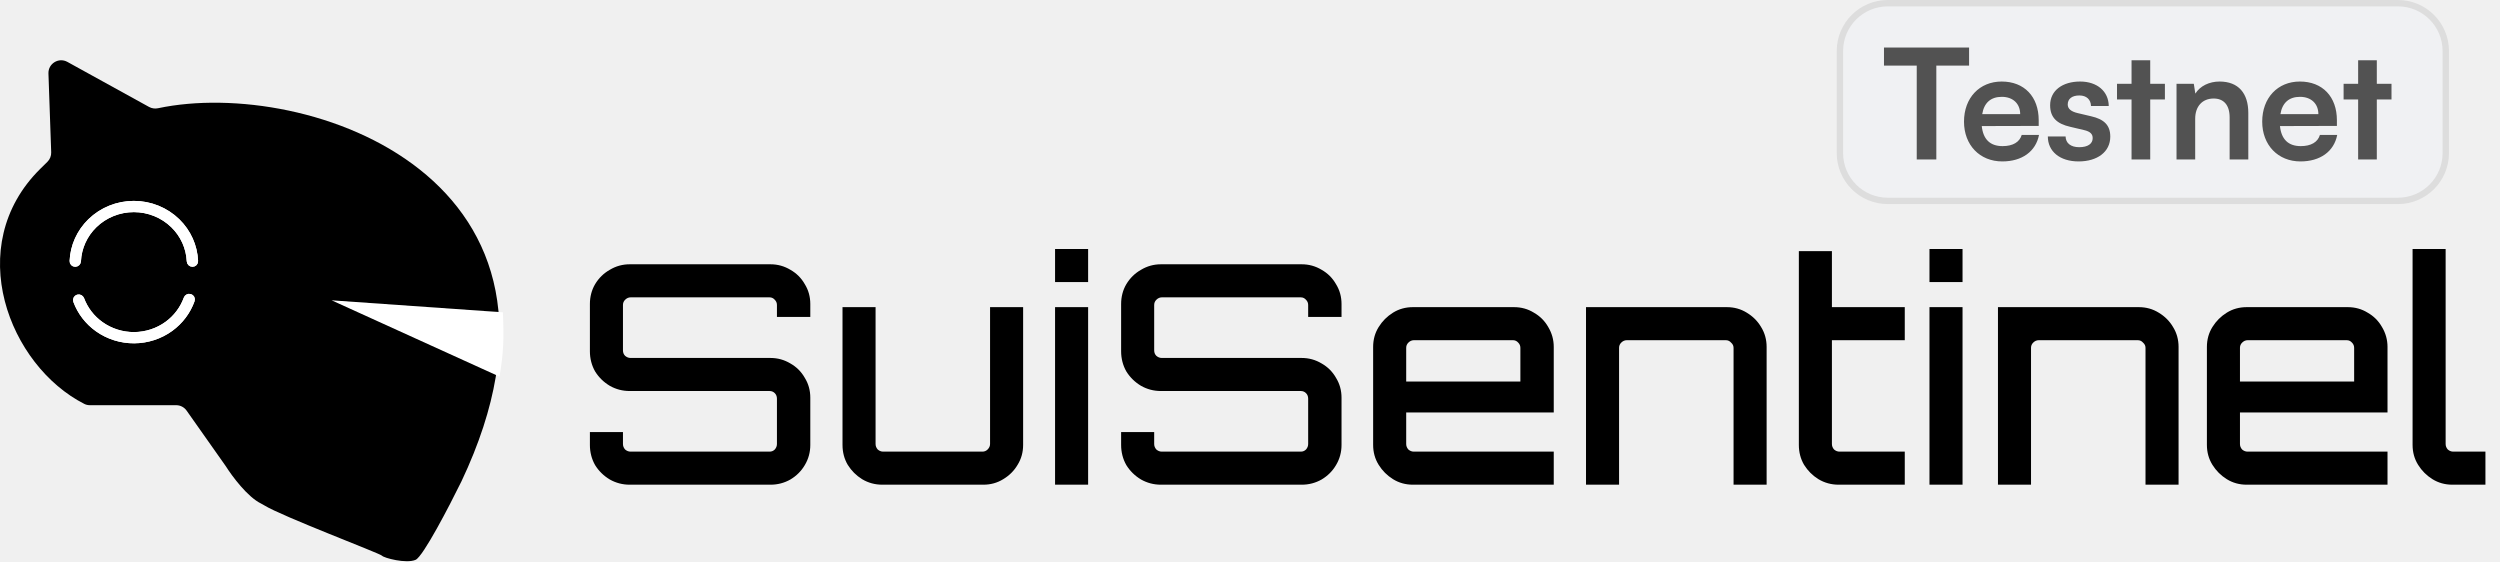
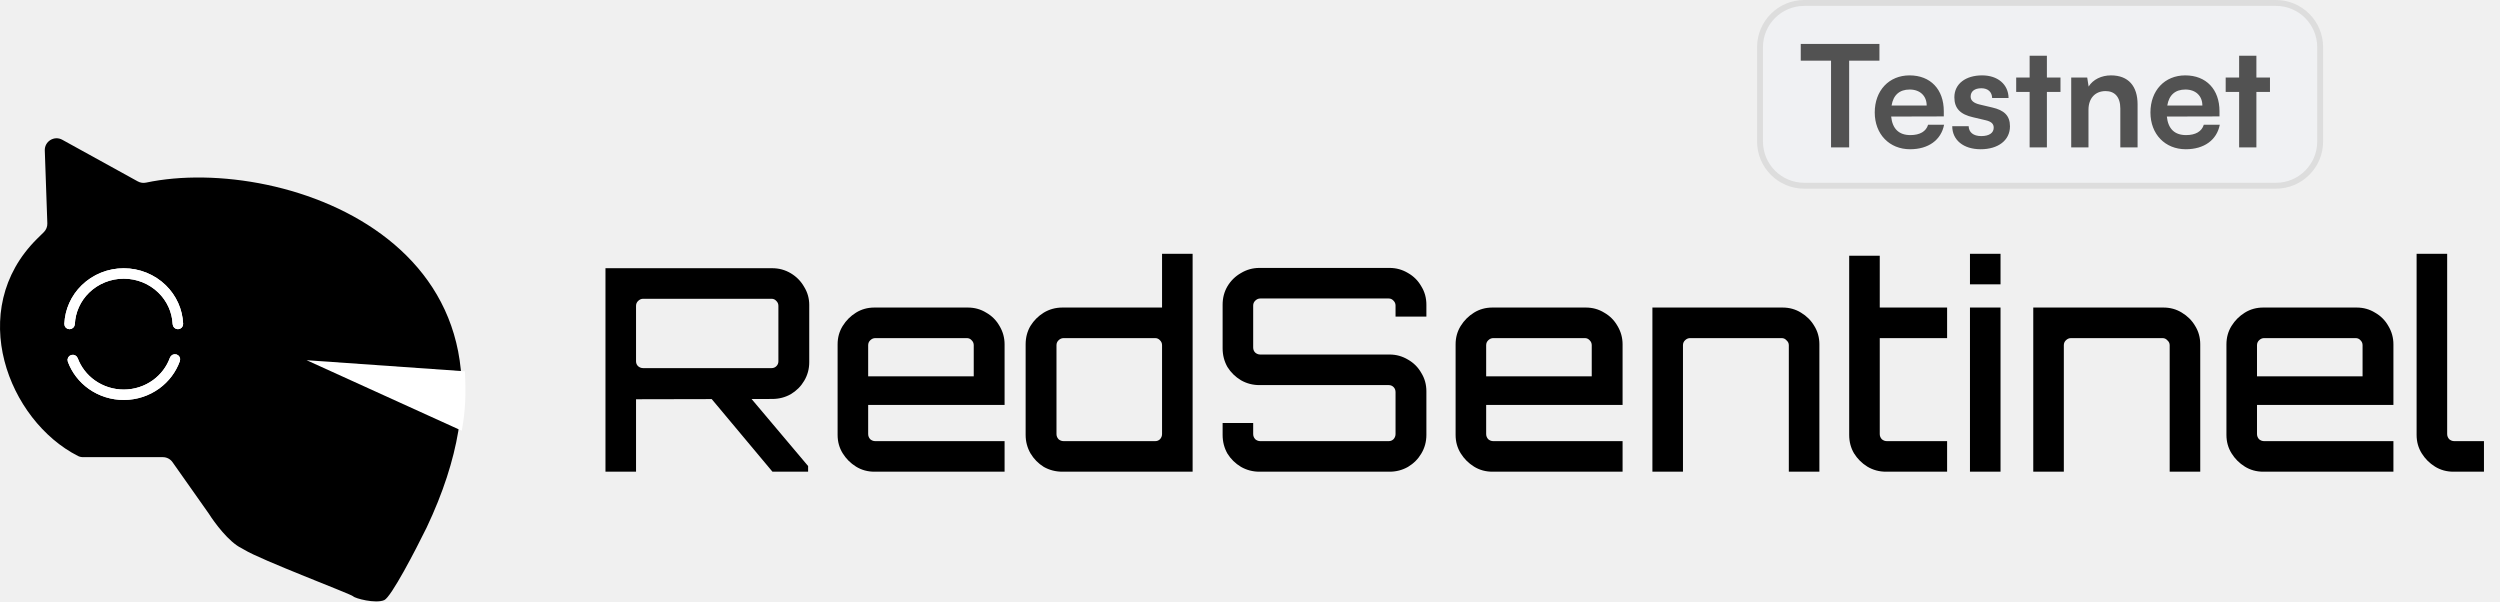
- <svg xmlns="http://www.w3.org/2000/svg" width="196" height="44" viewBox="0 0 196 44" fill="none">
-   <rect x="144.25" y="0.25" width="47.5" height="15.5" rx="3.75" fill="#F0F1F5" fill-opacity="0.51" />
-   <rect x="144.25" y="0.25" width="47.5" height="15.5" rx="3.75" stroke="#DDDDDD" stroke-width="0.5" />
-   <path d="M147.704 5.144V3.728H154.376V5.144H151.808V12.5H150.272V5.144H147.704ZM156.978 12.656C155.214 12.656 153.978 11.372 153.978 9.536C153.978 7.676 155.19 6.392 156.93 6.392C158.706 6.392 159.834 7.58 159.834 9.428V9.872L155.37 9.884C155.478 10.928 156.03 11.456 157.002 11.456C157.806 11.456 158.334 11.144 158.502 10.58H159.858C159.606 11.876 158.526 12.656 156.978 12.656ZM156.942 7.592C156.078 7.592 155.55 8.06 155.406 8.948H158.382C158.382 8.132 157.818 7.592 156.942 7.592ZM160.55 10.7H161.942C161.954 11.216 162.338 11.54 163.01 11.54C163.694 11.54 164.066 11.264 164.066 10.832C164.066 10.532 163.91 10.316 163.382 10.196L162.314 9.944C161.246 9.704 160.73 9.2 160.73 8.252C160.73 7.088 161.714 6.392 163.082 6.392C164.414 6.392 165.314 7.16 165.326 8.312H163.934C163.922 7.808 163.586 7.484 163.022 7.484C162.446 7.484 162.11 7.748 162.11 8.192C162.11 8.528 162.374 8.744 162.878 8.864L163.946 9.116C164.942 9.344 165.446 9.8 165.446 10.712C165.446 11.912 164.426 12.656 162.962 12.656C161.486 12.656 160.55 11.864 160.55 10.7ZM168.577 12.5H167.113V7.796H165.973V6.572H167.113V4.724H168.577V6.572H169.729V7.796H168.577V12.5ZM172.103 12.5H170.639V6.572H171.995L172.115 7.34C172.487 6.74 173.207 6.392 174.011 6.392C175.499 6.392 176.267 7.316 176.267 8.852V12.5H174.803V9.2C174.803 8.204 174.311 7.724 173.555 7.724C172.655 7.724 172.103 8.348 172.103 9.308V12.5ZM180.357 12.656C178.593 12.656 177.357 11.372 177.357 9.536C177.357 7.676 178.569 6.392 180.309 6.392C182.085 6.392 183.213 7.58 183.213 9.428V9.872L178.749 9.884C178.857 10.928 179.409 11.456 180.381 11.456C181.185 11.456 181.713 11.144 181.881 10.58H183.237C182.985 11.876 181.905 12.656 180.357 12.656ZM180.321 7.592C179.457 7.592 178.929 8.06 178.785 8.948H181.761C181.761 8.132 181.197 7.592 180.321 7.592ZM186.342 12.5H184.878V7.796H183.738V6.572H184.878V4.724H186.342V6.572H187.494V7.796H186.342V12.5Z" fill="#525252" />
-   <path d="M3.798 5.762L4.014 11.94C4.024 12.221 3.915 12.492 3.715 12.689L3.15 13.244C-2.968 19.303 0.72 28.675 6.612 31.667C6.746 31.735 6.893 31.767 7.042 31.767H13.812C14.137 31.767 14.442 31.925 14.629 32.191L17.703 36.551C18.195 37.334 19.411 38.967 20.467 39.478C20.553 39.52 20.635 39.567 20.716 39.618C22.066 40.464 29.805 43.391 29.946 43.565C30.093 43.745 31.853 44.212 32.586 43.889C33.172 43.63 35.225 39.68 36.178 37.738C47.422 14 24.105 6.003 12.391 8.485C12.148 8.537 11.9 8.502 11.683 8.382L5.28 4.851C4.6 4.476 3.771 4.986 3.798 5.762Z" fill="black" />
-   <path d="M7.105 17.367C6.254 18.196 5.756 19.304 5.706 20.471C5.701 20.579 5.789 20.667 5.897 20.667V20.667C6.005 20.667 6.093 20.579 6.098 20.471C6.148 19.406 6.604 18.394 7.382 17.637C8.207 16.833 9.326 16.381 10.493 16.381C11.66 16.381 12.78 16.833 13.605 17.637C14.383 18.394 14.839 19.406 14.889 20.471C14.894 20.579 14.981 20.667 15.089 20.667V20.667C15.197 20.667 15.286 20.579 15.281 20.471C15.231 19.304 14.733 18.196 13.882 17.367C12.983 16.492 11.764 16 10.493 16C9.222 16 8.004 16.492 7.105 17.367Z" stroke="white" stroke-width="0.5" />
-   <path d="M7.105 17.367C6.254 18.196 5.756 19.304 5.706 20.471C5.701 20.579 5.789 20.667 5.897 20.667V20.667C6.005 20.667 6.093 20.579 6.098 20.471C6.148 19.406 6.604 18.394 7.382 17.637C8.207 16.833 9.326 16.381 10.493 16.381C11.66 16.381 12.78 16.833 13.605 17.637C14.383 18.394 14.839 19.406 14.889 20.471C14.894 20.579 14.981 20.667 15.089 20.667V20.667C15.197 20.667 15.286 20.579 15.281 20.471C15.231 19.304 14.733 18.196 13.882 17.367C12.983 16.492 11.764 16 10.493 16C9.222 16 8.004 16.492 7.105 17.367Z" stroke="white" stroke-width="0.5" />
-   <path d="M13.361 25.738C14.127 25.18 14.704 24.413 15.018 23.535C15.054 23.433 14.996 23.325 14.892 23.294V23.294C14.789 23.264 14.679 23.323 14.643 23.425C14.353 24.224 13.826 24.924 13.126 25.433C12.373 25.981 11.459 26.279 10.519 26.285C9.578 26.29 8.661 26.002 7.901 25.462C7.193 24.96 6.657 24.264 6.358 23.465C6.321 23.367 6.215 23.312 6.113 23.343V23.343C6.008 23.375 5.949 23.486 5.987 23.587C6.312 24.461 6.897 25.222 7.67 25.771C8.498 26.358 9.497 26.672 10.521 26.666C11.545 26.66 12.54 26.335 13.361 25.738Z" stroke="white" stroke-width="0.5" />
-   <path d="M13.361 25.738C14.127 25.18 14.704 24.413 15.018 23.535C15.054 23.433 14.996 23.325 14.892 23.294V23.294C14.789 23.264 14.679 23.323 14.643 23.425C14.353 24.224 13.826 24.924 13.126 25.433C12.373 25.981 11.459 26.279 10.519 26.285C9.578 26.29 8.661 26.002 7.901 25.462C7.193 24.96 6.657 24.264 6.358 23.465C6.321 23.367 6.215 23.312 6.113 23.343V23.343C6.008 23.375 5.949 23.486 5.987 23.587C6.312 24.461 6.897 25.222 7.67 25.771C8.498 26.358 9.497 26.672 10.521 26.666C11.545 26.66 12.54 26.335 13.361 25.738Z" stroke="white" stroke-width="0.5" />
-   <path d="M26 23.545L39.161 29.527C39.475 27.699 39.52 26.595 39.426 24.486L26 23.545Z" fill="white" />
-   <path d="M49.368 38C48.808 38 48.288 37.864 47.808 37.592C47.328 37.304 46.944 36.928 46.656 36.464C46.384 35.984 46.248 35.456 46.248 34.88V33.872H48.84V34.808C48.84 34.968 48.896 35.112 49.008 35.24C49.136 35.352 49.28 35.408 49.44 35.408H60.336C60.496 35.408 60.632 35.352 60.744 35.24C60.856 35.112 60.912 34.968 60.912 34.808V31.256C60.912 31.08 60.856 30.936 60.744 30.824C60.632 30.712 60.496 30.656 60.336 30.656H49.368C48.808 30.656 48.288 30.52 47.808 30.248C47.328 29.96 46.944 29.584 46.656 29.12C46.384 28.64 46.248 28.112 46.248 27.536V23.84C46.248 23.264 46.384 22.744 46.656 22.28C46.944 21.8 47.328 21.424 47.808 21.152C48.288 20.864 48.808 20.72 49.368 20.72H60.408C60.968 20.72 61.488 20.864 61.968 21.152C62.448 21.424 62.824 21.8 63.096 22.28C63.384 22.744 63.528 23.264 63.528 23.84V24.848H60.912V23.912C60.912 23.752 60.856 23.616 60.744 23.504C60.632 23.376 60.496 23.312 60.336 23.312H49.44C49.28 23.312 49.136 23.376 49.008 23.504C48.896 23.616 48.84 23.752 48.84 23.912V27.464C48.84 27.64 48.896 27.784 49.008 27.896C49.136 28.008 49.28 28.064 49.44 28.064H60.408C60.968 28.064 61.488 28.208 61.968 28.496C62.448 28.768 62.824 29.144 63.096 29.624C63.384 30.088 63.528 30.608 63.528 31.184V34.88C63.528 35.456 63.384 35.984 63.096 36.464C62.824 36.928 62.448 37.304 61.968 37.592C61.488 37.864 60.968 38 60.408 38H49.368ZM69.173 38C68.597 38 68.069 37.856 67.589 37.568C67.125 37.28 66.749 36.904 66.461 36.44C66.189 35.976 66.053 35.456 66.053 34.88V24.08H68.645V34.808C68.645 34.968 68.701 35.112 68.813 35.24C68.941 35.352 69.085 35.408 69.245 35.408H77.021C77.181 35.408 77.317 35.352 77.429 35.24C77.557 35.112 77.621 34.968 77.621 34.808V24.08H80.213V34.88C80.213 35.456 80.069 35.976 79.781 36.44C79.509 36.904 79.133 37.28 78.653 37.568C78.189 37.856 77.669 38 77.093 38H69.173ZM82.717 38V24.08H85.309V38H82.717ZM82.717 22.112V19.52H85.309V22.112H82.717ZM91.016 38C90.456 38 89.936 37.864 89.456 37.592C88.976 37.304 88.592 36.928 88.304 36.464C88.032 35.984 87.896 35.456 87.896 34.88V33.872H90.488V34.808C90.488 34.968 90.544 35.112 90.656 35.24C90.784 35.352 90.928 35.408 91.088 35.408H101.984C102.144 35.408 102.28 35.352 102.392 35.24C102.504 35.112 102.56 34.968 102.56 34.808V31.256C102.56 31.08 102.504 30.936 102.392 30.824C102.28 30.712 102.144 30.656 101.984 30.656H91.016C90.456 30.656 89.936 30.52 89.456 30.248C88.976 29.96 88.592 29.584 88.304 29.12C88.032 28.64 87.896 28.112 87.896 27.536V23.84C87.896 23.264 88.032 22.744 88.304 22.28C88.592 21.8 88.976 21.424 89.456 21.152C89.936 20.864 90.456 20.72 91.016 20.72H102.056C102.616 20.72 103.136 20.864 103.616 21.152C104.096 21.424 104.472 21.8 104.744 22.28C105.032 22.744 105.176 23.264 105.176 23.84V24.848H102.56V23.912C102.56 23.752 102.504 23.616 102.392 23.504C102.28 23.376 102.144 23.312 101.984 23.312H91.088C90.928 23.312 90.784 23.376 90.656 23.504C90.544 23.616 90.488 23.752 90.488 23.912V27.464C90.488 27.64 90.544 27.784 90.656 27.896C90.784 28.008 90.928 28.064 91.088 28.064H102.056C102.616 28.064 103.136 28.208 103.616 28.496C104.096 28.768 104.472 29.144 104.744 29.624C105.032 30.088 105.176 30.608 105.176 31.184V34.88C105.176 35.456 105.032 35.984 104.744 36.464C104.472 36.928 104.096 37.304 103.616 37.592C103.136 37.864 102.616 38 102.056 38H91.016ZM110.774 38C110.198 38 109.678 37.856 109.214 37.568C108.75 37.28 108.374 36.904 108.086 36.44C107.798 35.976 107.654 35.456 107.654 34.88V27.2C107.654 26.624 107.798 26.104 108.086 25.64C108.374 25.176 108.75 24.8 109.214 24.512C109.678 24.224 110.198 24.08 110.774 24.08H118.694C119.27 24.08 119.79 24.224 120.254 24.512C120.734 24.784 121.11 25.16 121.382 25.64C121.67 26.12 121.814 26.64 121.814 27.2V32.336H110.246V34.808C110.246 34.968 110.302 35.112 110.414 35.24C110.542 35.352 110.686 35.408 110.846 35.408H121.814V38H110.774ZM110.246 29.912H119.198V27.272C119.198 27.112 119.142 26.976 119.03 26.864C118.918 26.736 118.782 26.672 118.622 26.672H110.846C110.686 26.672 110.542 26.736 110.414 26.864C110.302 26.976 110.246 27.112 110.246 27.272V29.912ZM124.343 38V24.08H135.383C135.959 24.08 136.479 24.224 136.943 24.512C137.423 24.8 137.799 25.176 138.071 25.64C138.359 26.104 138.503 26.624 138.503 27.2V38H135.911V27.272C135.911 27.112 135.847 26.976 135.719 26.864C135.607 26.736 135.471 26.672 135.311 26.672H127.535C127.375 26.672 127.231 26.736 127.103 26.864C126.991 26.976 126.935 27.112 126.935 27.272V38H124.343ZM144.15 38C143.574 38 143.046 37.856 142.566 37.568C142.102 37.28 141.726 36.904 141.438 36.44C141.166 35.976 141.03 35.456 141.03 34.88V19.688H143.622V24.08H149.334V26.672H143.622V34.808C143.622 34.968 143.678 35.112 143.79 35.24C143.918 35.352 144.062 35.408 144.222 35.408H149.334V38H144.15ZM151.271 38V24.08H153.863V38H151.271ZM151.271 22.112V19.52H153.863V22.112H151.271ZM156.64 38V24.08H167.68C168.256 24.08 168.776 24.224 169.24 24.512C169.72 24.8 170.096 25.176 170.368 25.64C170.656 26.104 170.8 26.624 170.8 27.2V38H168.208V27.272C168.208 27.112 168.144 26.976 168.016 26.864C167.904 26.736 167.768 26.672 167.608 26.672H159.832C159.672 26.672 159.528 26.736 159.4 26.864C159.288 26.976 159.232 27.112 159.232 27.272V38H156.64ZM176.141 38C175.565 38 175.045 37.856 174.581 37.568C174.117 37.28 173.741 36.904 173.453 36.44C173.165 35.976 173.021 35.456 173.021 34.88V27.2C173.021 26.624 173.165 26.104 173.453 25.64C173.741 25.176 174.117 24.8 174.581 24.512C175.045 24.224 175.565 24.08 176.141 24.08H184.061C184.637 24.08 185.157 24.224 185.621 24.512C186.101 24.784 186.477 25.16 186.749 25.64C187.037 26.12 187.181 26.64 187.181 27.2V32.336H175.613V34.808C175.613 34.968 175.669 35.112 175.781 35.24C175.909 35.352 176.053 35.408 176.213 35.408H187.181V38H176.141ZM175.613 29.912H184.565V27.272C184.565 27.112 184.509 26.976 184.397 26.864C184.285 26.736 184.149 26.672 183.989 26.672H176.213C176.053 26.672 175.909 26.736 175.781 26.864C175.669 26.976 175.613 27.112 175.613 27.272V29.912ZM192.266 38C191.69 38 191.17 37.856 190.706 37.568C190.242 37.28 189.866 36.904 189.578 36.44C189.29 35.976 189.146 35.456 189.146 34.88V19.52H191.738V34.808C191.738 34.968 191.794 35.112 191.906 35.24C192.034 35.352 192.178 35.408 192.338 35.408H194.858V38H192.266Z" fill="black" />
+ <svg xmlns="http://www.w3.org/2000/svg" width="212" height="51" viewBox="0 0 212 51" fill="none">
+   <rect x="149.25" y="0.25" width="47.5" height="15.5" rx="3.75" fill="#F0F1F5" fill-opacity="0.51" />
+   <rect x="149.25" y="0.25" width="47.5" height="15.5" rx="3.75" stroke="#DDDDDD" stroke-width="0.5" />
+   <path d="M152.704 5.144V3.728H159.376V5.144H156.808V12.5H155.272V5.144H152.704ZM161.978 12.656C160.214 12.656 158.978 11.372 158.978 9.536C158.978 7.676 160.19 6.392 161.93 6.392C163.706 6.392 164.834 7.58 164.834 9.428V9.872L160.37 9.884C160.478 10.928 161.03 11.456 162.002 11.456C162.806 11.456 163.334 11.144 163.502 10.58H164.858C164.606 11.876 163.526 12.656 161.978 12.656ZM161.942 7.592C161.078 7.592 160.55 8.06 160.406 8.948H163.382C163.382 8.132 162.818 7.592 161.942 7.592ZM165.55 10.7H166.942C166.954 11.216 167.338 11.54 168.01 11.54C168.694 11.54 169.066 11.264 169.066 10.832C169.066 10.532 168.91 10.316 168.382 10.196L167.314 9.944C166.246 9.704 165.73 9.2 165.73 8.252C165.73 7.088 166.714 6.392 168.082 6.392C169.414 6.392 170.314 7.16 170.326 8.312H168.934C168.922 7.808 168.586 7.484 168.022 7.484C167.446 7.484 167.11 7.748 167.11 8.192C167.11 8.528 167.374 8.744 167.878 8.864L168.946 9.116C169.942 9.344 170.446 9.8 170.446 10.712C170.446 11.912 169.426 12.656 167.962 12.656C166.486 12.656 165.55 11.864 165.55 10.7ZM173.577 12.5H172.113V7.796H170.973V6.572H172.113V4.724H173.577V6.572H174.729V7.796H173.577V12.5ZM177.103 12.5H175.639V6.572H176.995L177.115 7.34C177.487 6.74 178.207 6.392 179.011 6.392C180.499 6.392 181.267 7.316 181.267 8.852V12.5H179.803V9.2C179.803 8.204 179.311 7.724 178.555 7.724C177.655 7.724 177.103 8.348 177.103 9.308V12.5ZM185.357 12.656C183.593 12.656 182.357 11.372 182.357 9.536C182.357 7.676 183.569 6.392 185.309 6.392C187.085 6.392 188.213 7.58 188.213 9.428V9.872L183.749 9.884C183.857 10.928 184.409 11.456 185.381 11.456C186.185 11.456 186.713 11.144 186.881 10.58H188.237C187.985 11.876 186.905 12.656 185.357 12.656ZM185.321 7.592C184.457 7.592 183.929 8.06 183.785 8.948H186.761C186.761 8.132 186.197 7.592 185.321 7.592ZM191.342 12.5H189.878V7.796H188.738V6.572H189.878V4.724H191.342V6.572H192.494V7.796H191.342V12.5Z" fill="#525252" />
+   <path d="M3.798 12.762L4.014 18.94C4.024 19.221 3.915 19.492 3.715 19.689L3.15 20.244C-2.968 26.303 0.72 35.675 6.612 38.667C6.746 38.735 6.893 38.767 7.042 38.767H13.812C14.137 38.767 14.442 38.925 14.629 39.191L17.703 43.551C18.195 44.334 19.411 45.967 20.467 46.478C20.553 46.52 20.635 46.567 20.716 46.618C22.066 47.464 29.805 50.391 29.946 50.565C30.093 50.745 31.853 51.212 32.586 50.889C33.172 50.63 35.225 46.68 36.178 44.738C47.422 21 24.105 13.003 12.391 15.485C12.148 15.537 11.9 15.502 11.683 15.382L5.28 11.851C4.6 11.476 3.771 11.986 3.798 12.762Z" fill="black" />
+   <path d="M7.105 24.367C6.254 25.196 5.756 26.304 5.706 27.471C5.701 27.579 5.789 27.667 5.897 27.667V27.667C6.005 27.667 6.093 27.579 6.098 27.471C6.148 26.406 6.604 25.394 7.382 24.637C8.207 23.833 9.326 23.381 10.493 23.381C11.66 23.381 12.78 23.833 13.605 24.637C14.383 25.394 14.839 26.406 14.889 27.471C14.894 27.579 14.981 27.667 15.089 27.667V27.667C15.197 27.667 15.286 27.579 15.281 27.471C15.231 26.304 14.733 25.196 13.882 24.367C12.983 23.492 11.764 23 10.493 23C9.222 23 8.004 23.492 7.105 24.367Z" stroke="white" stroke-width="0.5" />
+   <path d="M7.105 24.367C6.254 25.196 5.756 26.304 5.706 27.471C5.701 27.579 5.789 27.667 5.897 27.667V27.667C6.005 27.667 6.093 27.579 6.098 27.471C6.148 26.406 6.604 25.394 7.382 24.637C8.207 23.833 9.326 23.381 10.493 23.381C11.66 23.381 12.78 23.833 13.605 24.637C14.383 25.394 14.839 26.406 14.889 27.471C14.894 27.579 14.981 27.667 15.089 27.667V27.667C15.197 27.667 15.286 27.579 15.281 27.471C15.231 26.304 14.733 25.196 13.882 24.367C12.983 23.492 11.764 23 10.493 23C9.222 23 8.004 23.492 7.105 24.367Z" stroke="white" stroke-width="0.5" />
+   <path d="M13.361 32.738C14.127 32.18 14.704 31.413 15.018 30.535C15.054 30.433 14.996 30.325 14.892 30.294V30.294C14.789 30.264 14.679 30.323 14.643 30.425C14.353 31.224 13.826 31.924 13.126 32.433C12.373 32.981 11.459 33.279 10.519 33.285C9.578 33.29 8.661 33.002 7.901 32.462C7.193 31.96 6.657 31.264 6.358 30.465C6.321 30.367 6.215 30.312 6.113 30.343V30.343C6.008 30.375 5.949 30.486 5.987 30.587C6.312 31.461 6.897 32.222 7.67 32.771C8.498 33.358 9.497 33.672 10.521 33.666C11.545 33.66 12.54 33.335 13.361 32.738Z" stroke="white" stroke-width="0.5" />
+   <path d="M13.361 32.738C14.127 32.18 14.704 31.413 15.018 30.535C15.054 30.433 14.996 30.325 14.892 30.294V30.294C14.789 30.264 14.679 30.323 14.643 30.425C14.353 31.224 13.826 31.924 13.126 32.433C12.373 32.981 11.459 33.279 10.519 33.285C9.578 33.29 8.661 33.002 7.901 32.462C7.193 31.96 6.657 31.264 6.358 30.465C6.321 30.367 6.215 30.312 6.113 30.343V30.343C6.008 30.375 5.949 30.486 5.987 30.587C6.312 31.461 6.897 32.222 7.67 32.771C8.498 33.358 9.497 33.672 10.521 33.666C11.545 33.66 12.54 33.335 13.361 32.738Z" stroke="white" stroke-width="0.5" />
+   <path d="M26 30.545L39.161 36.527C39.475 34.699 39.52 33.595 39.426 31.486L26 30.545Z" fill="white" />
+   <path d="M65.504 40L60.104 33.544H63.488L68.528 39.52V40H65.504ZM51.344 40V22.744H65.48C66.056 22.744 66.584 22.888 67.064 23.176C67.544 23.464 67.92 23.848 68.192 24.328C68.48 24.792 68.624 25.304 68.624 25.864V30.712C68.624 31.288 68.48 31.816 68.192 32.296C67.92 32.76 67.544 33.136 67.064 33.424C66.584 33.696 66.056 33.832 65.48 33.832L53.936 33.856V40H51.344ZM54.536 31.216H65.432C65.592 31.216 65.728 31.16 65.84 31.048C65.952 30.936 66.008 30.8 66.008 30.64V25.936C66.008 25.776 65.952 25.64 65.84 25.528C65.728 25.4 65.592 25.336 65.432 25.336H54.536C54.376 25.336 54.232 25.4 54.104 25.528C53.992 25.64 53.936 25.776 53.936 25.936V30.64C53.936 30.8 53.992 30.936 54.104 31.048C54.232 31.16 54.376 31.216 54.536 31.216ZM74.149 40C73.573 40 73.053 39.856 72.589 39.568C72.125 39.28 71.749 38.904 71.461 38.44C71.173 37.976 71.029 37.456 71.029 36.88V29.2C71.029 28.624 71.173 28.104 71.461 27.64C71.749 27.176 72.125 26.8 72.589 26.512C73.053 26.224 73.573 26.08 74.149 26.08H82.069C82.645 26.08 83.165 26.224 83.629 26.512C84.109 26.784 84.485 27.16 84.757 27.64C85.045 28.12 85.189 28.64 85.189 29.2V34.336H73.621V36.808C73.621 36.968 73.677 37.112 73.789 37.24C73.917 37.352 74.061 37.408 74.221 37.408H85.189V40H74.149ZM73.621 31.912H82.573V29.272C82.573 29.112 82.517 28.976 82.405 28.864C82.293 28.736 82.157 28.672 81.997 28.672H74.221C74.061 28.672 73.917 28.736 73.789 28.864C73.677 28.976 73.621 29.112 73.621 29.272V31.912ZM90.094 40C89.518 40 88.99 39.864 88.51 39.592C88.046 39.304 87.67 38.92 87.382 38.44C87.11 37.96 86.974 37.44 86.974 36.88V29.2C86.974 28.624 87.11 28.104 87.382 27.64C87.67 27.176 88.046 26.8 88.51 26.512C88.99 26.224 89.518 26.08 90.094 26.08H98.542V21.52H101.134V40H90.094ZM90.19 37.408H97.966C98.126 37.408 98.262 37.352 98.374 37.24C98.486 37.112 98.542 36.968 98.542 36.808V29.272C98.542 29.112 98.486 28.976 98.374 28.864C98.262 28.736 98.126 28.672 97.966 28.672H90.19C90.03 28.672 89.886 28.736 89.758 28.864C89.646 28.976 89.59 29.112 89.59 29.272V36.808C89.59 36.968 89.646 37.112 89.758 37.24C89.886 37.352 90.03 37.408 90.19 37.408ZM106.798 40C106.238 40 105.718 39.864 105.238 39.592C104.758 39.304 104.374 38.928 104.086 38.464C103.814 37.984 103.678 37.456 103.678 36.88V35.872H106.27V36.808C106.27 36.968 106.326 37.112 106.438 37.24C106.566 37.352 106.71 37.408 106.87 37.408H117.766C117.926 37.408 118.062 37.352 118.174 37.24C118.286 37.112 118.342 36.968 118.342 36.808V33.256C118.342 33.08 118.286 32.936 118.174 32.824C118.062 32.712 117.926 32.656 117.766 32.656H106.798C106.238 32.656 105.718 32.52 105.238 32.248C104.758 31.96 104.374 31.584 104.086 31.12C103.814 30.64 103.678 30.112 103.678 29.536V25.84C103.678 25.264 103.814 24.744 104.086 24.28C104.374 23.8 104.758 23.424 105.238 23.152C105.718 22.864 106.238 22.72 106.798 22.72H117.838C118.398 22.72 118.918 22.864 119.398 23.152C119.878 23.424 120.254 23.8 120.526 24.28C120.814 24.744 120.958 25.264 120.958 25.84V26.848H118.342V25.912C118.342 25.752 118.286 25.616 118.174 25.504C118.062 25.376 117.926 25.312 117.766 25.312H106.87C106.71 25.312 106.566 25.376 106.438 25.504C106.326 25.616 106.27 25.752 106.27 25.912V29.464C106.27 29.64 106.326 29.784 106.438 29.896C106.566 30.008 106.71 30.064 106.87 30.064H117.838C118.398 30.064 118.918 30.208 119.398 30.496C119.878 30.768 120.254 31.144 120.526 31.624C120.814 32.088 120.958 32.608 120.958 33.184V36.88C120.958 37.456 120.814 37.984 120.526 38.464C120.254 38.928 119.878 39.304 119.398 39.592C118.918 39.864 118.398 40 117.838 40H106.798ZM126.555 40C125.979 40 125.459 39.856 124.995 39.568C124.531 39.28 124.155 38.904 123.867 38.44C123.579 37.976 123.435 37.456 123.435 36.88V29.2C123.435 28.624 123.579 28.104 123.867 27.64C124.155 27.176 124.531 26.8 124.995 26.512C125.459 26.224 125.979 26.08 126.555 26.08H134.475C135.051 26.08 135.571 26.224 136.035 26.512C136.515 26.784 136.891 27.16 137.163 27.64C137.451 28.12 137.595 28.64 137.595 29.2V34.336H126.027V36.808C126.027 36.968 126.083 37.112 126.195 37.24C126.323 37.352 126.467 37.408 126.627 37.408H137.595V40H126.555ZM126.027 31.912H134.979V29.272C134.979 29.112 134.923 28.976 134.811 28.864C134.699 28.736 134.563 28.672 134.403 28.672H126.627C126.467 28.672 126.323 28.736 126.195 28.864C126.083 28.976 126.027 29.112 126.027 29.272V31.912ZM140.124 40V26.08H151.164C151.74 26.08 152.26 26.224 152.724 26.512C153.204 26.8 153.58 27.176 153.852 27.64C154.14 28.104 154.284 28.624 154.284 29.2V40H151.692V29.272C151.692 29.112 151.628 28.976 151.5 28.864C151.388 28.736 151.252 28.672 151.092 28.672H143.316C143.156 28.672 143.012 28.736 142.884 28.864C142.772 28.976 142.716 29.112 142.716 29.272V40H140.124ZM159.931 40C159.355 40 158.827 39.856 158.347 39.568C157.883 39.28 157.507 38.904 157.219 38.44C156.947 37.976 156.811 37.456 156.811 36.88V21.688H159.403V26.08H165.115V28.672H159.403V36.808C159.403 36.968 159.459 37.112 159.571 37.24C159.699 37.352 159.843 37.408 160.003 37.408H165.115V40H159.931ZM167.053 40V26.08H169.645V40H167.053ZM167.053 24.112V21.52H169.645V24.112H167.053ZM172.421 40V26.08H183.461C184.037 26.08 184.557 26.224 185.021 26.512C185.501 26.8 185.877 27.176 186.149 27.64C186.437 28.104 186.581 28.624 186.581 29.2V40H183.989V29.272C183.989 29.112 183.925 28.976 183.797 28.864C183.685 28.736 183.549 28.672 183.389 28.672H175.613C175.453 28.672 175.309 28.736 175.181 28.864C175.069 28.976 175.013 29.112 175.013 29.272V40H172.421ZM191.922 40C191.346 40 190.826 39.856 190.362 39.568C189.898 39.28 189.522 38.904 189.234 38.44C188.946 37.976 188.802 37.456 188.802 36.88V29.2C188.802 28.624 188.946 28.104 189.234 27.64C189.522 27.176 189.898 26.8 190.362 26.512C190.826 26.224 191.346 26.08 191.922 26.08H199.842C200.418 26.08 200.938 26.224 201.402 26.512C201.882 26.784 202.258 27.16 202.53 27.64C202.818 28.12 202.962 28.64 202.962 29.2V34.336H191.394V36.808C191.394 36.968 191.45 37.112 191.562 37.24C191.69 37.352 191.834 37.408 191.994 37.408H202.962V40H191.922ZM191.394 31.912H200.346V29.272C200.346 29.112 200.29 28.976 200.178 28.864C200.066 28.736 199.93 28.672 199.77 28.672H191.994C191.834 28.672 191.69 28.736 191.562 28.864C191.45 28.976 191.394 29.112 191.394 29.272V31.912ZM208.048 40C207.472 40 206.952 39.856 206.488 39.568C206.024 39.28 205.648 38.904 205.36 38.44C205.072 37.976 204.928 37.456 204.928 36.88V21.52H207.52V36.808C207.52 36.968 207.576 37.112 207.688 37.24C207.816 37.352 207.96 37.408 208.12 37.408H210.64V40H208.048Z" fill="black" />
</svg>
